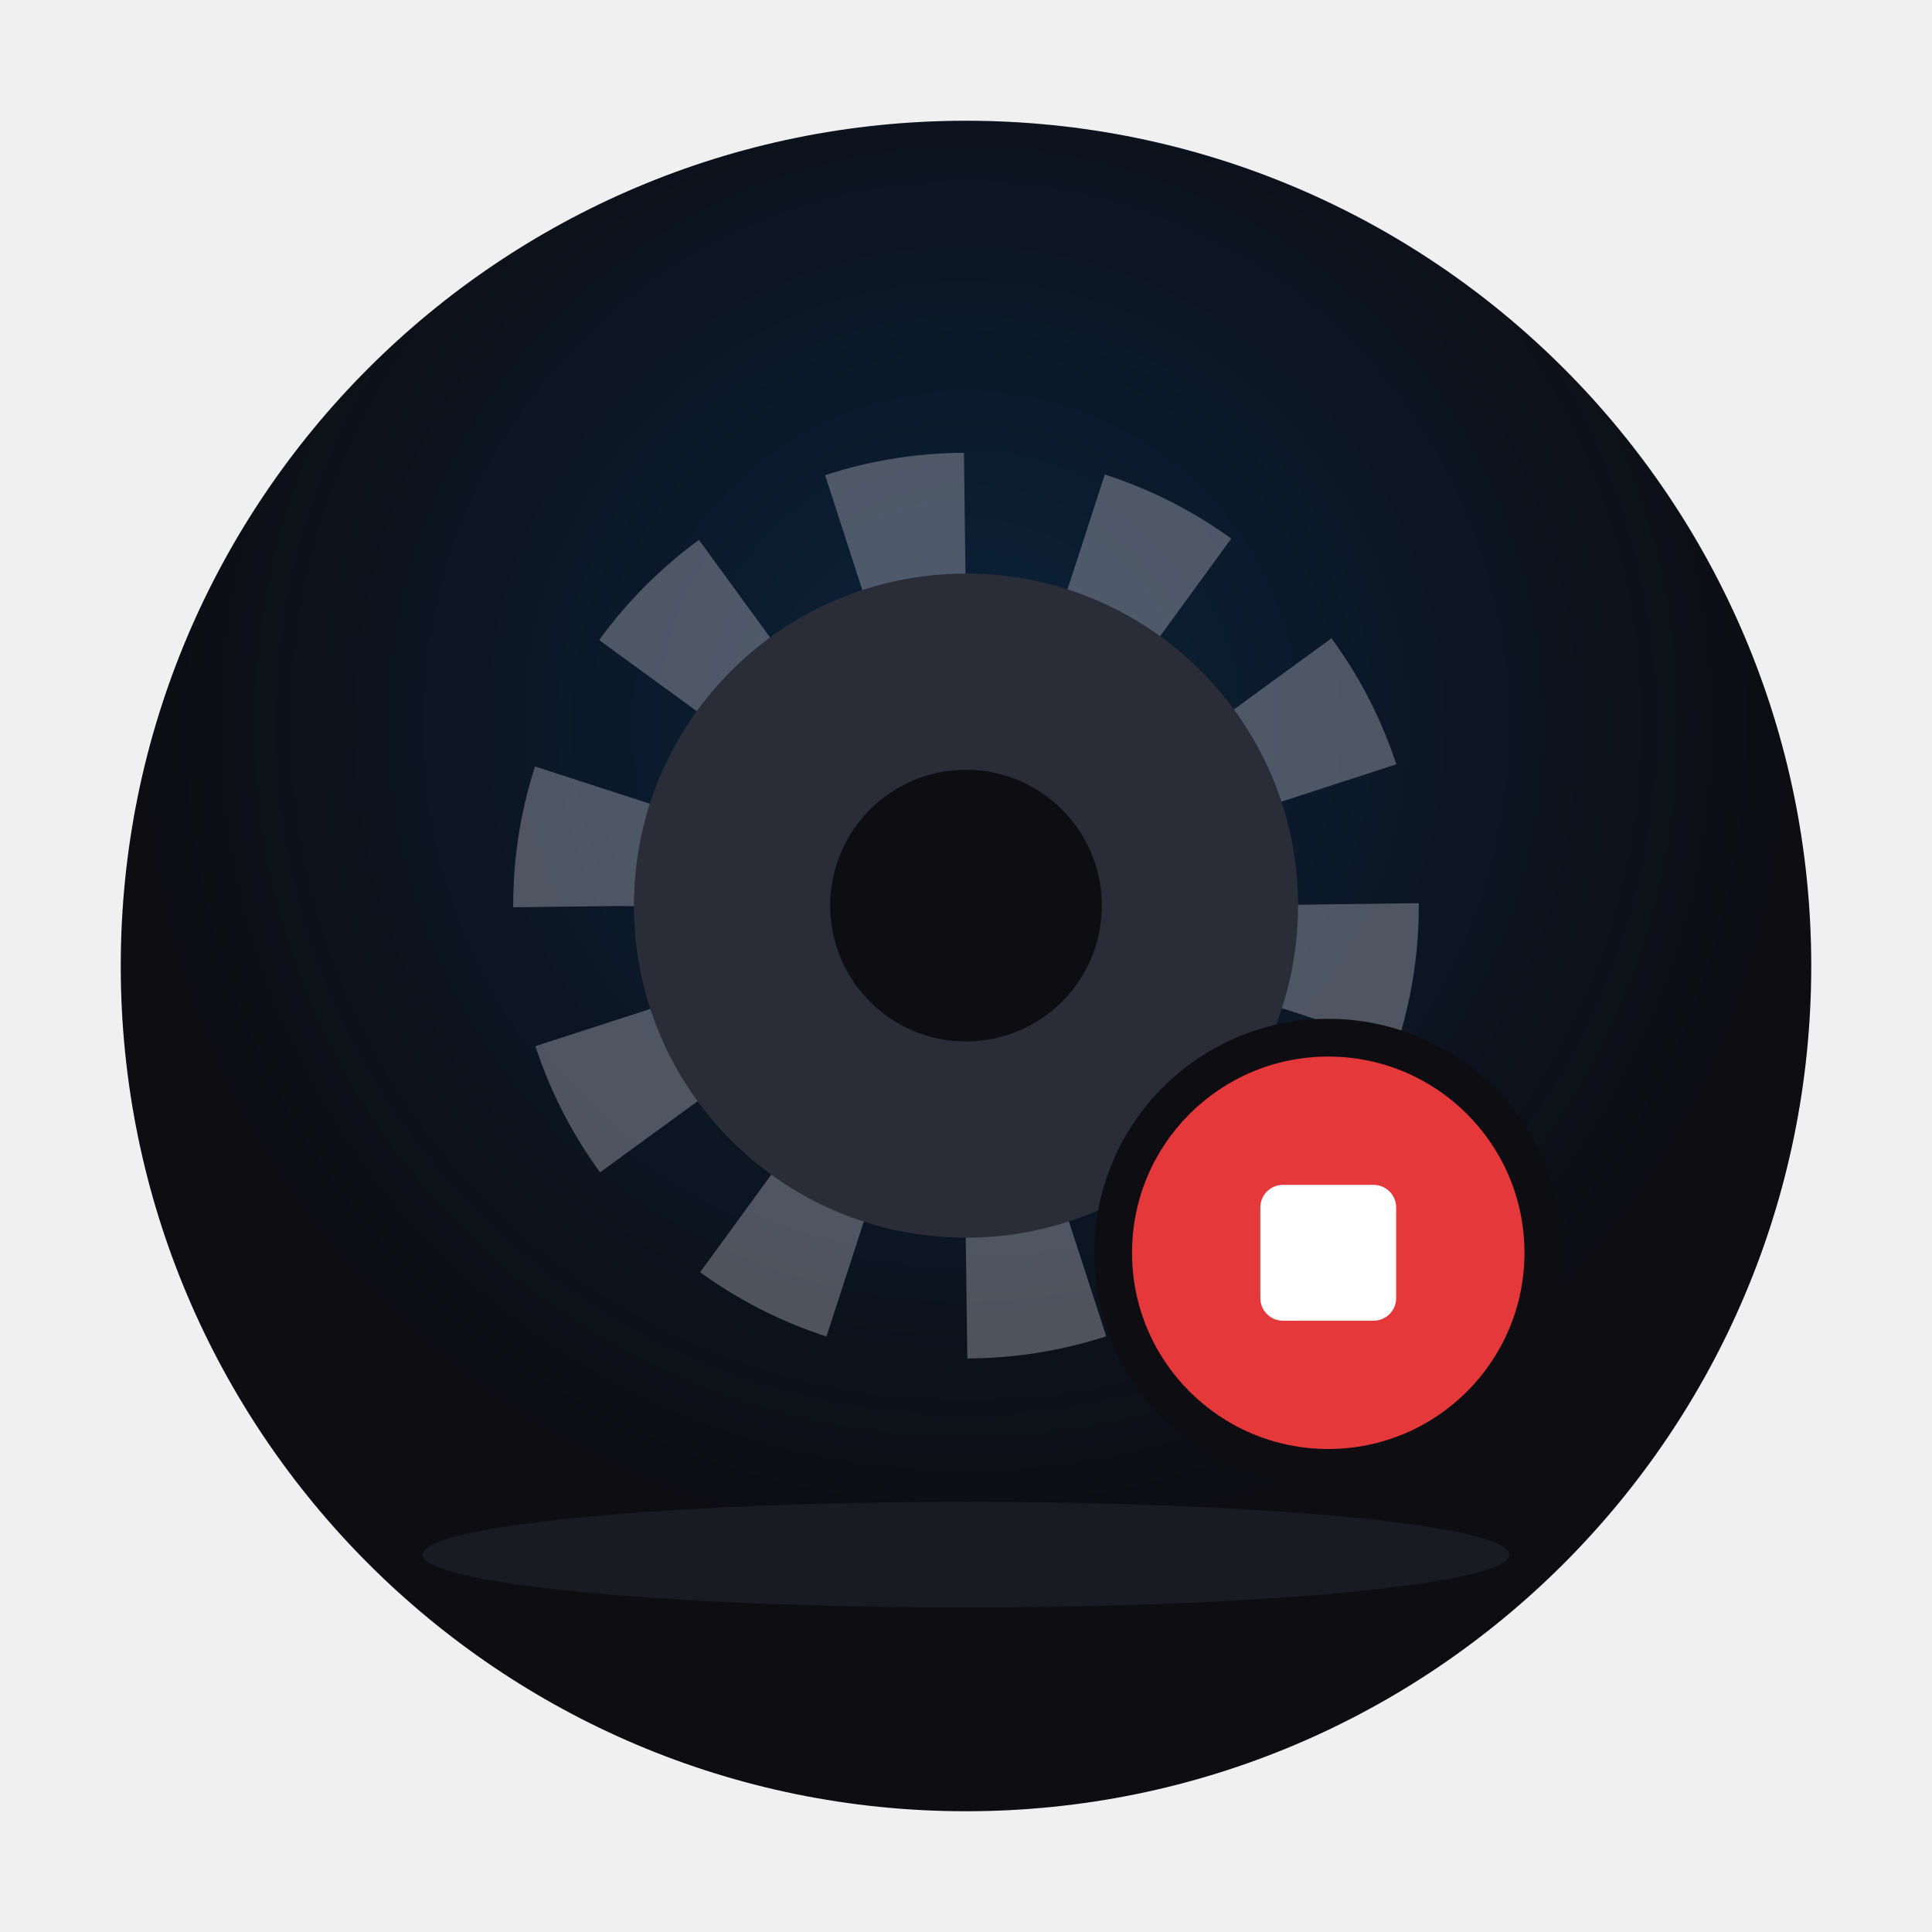
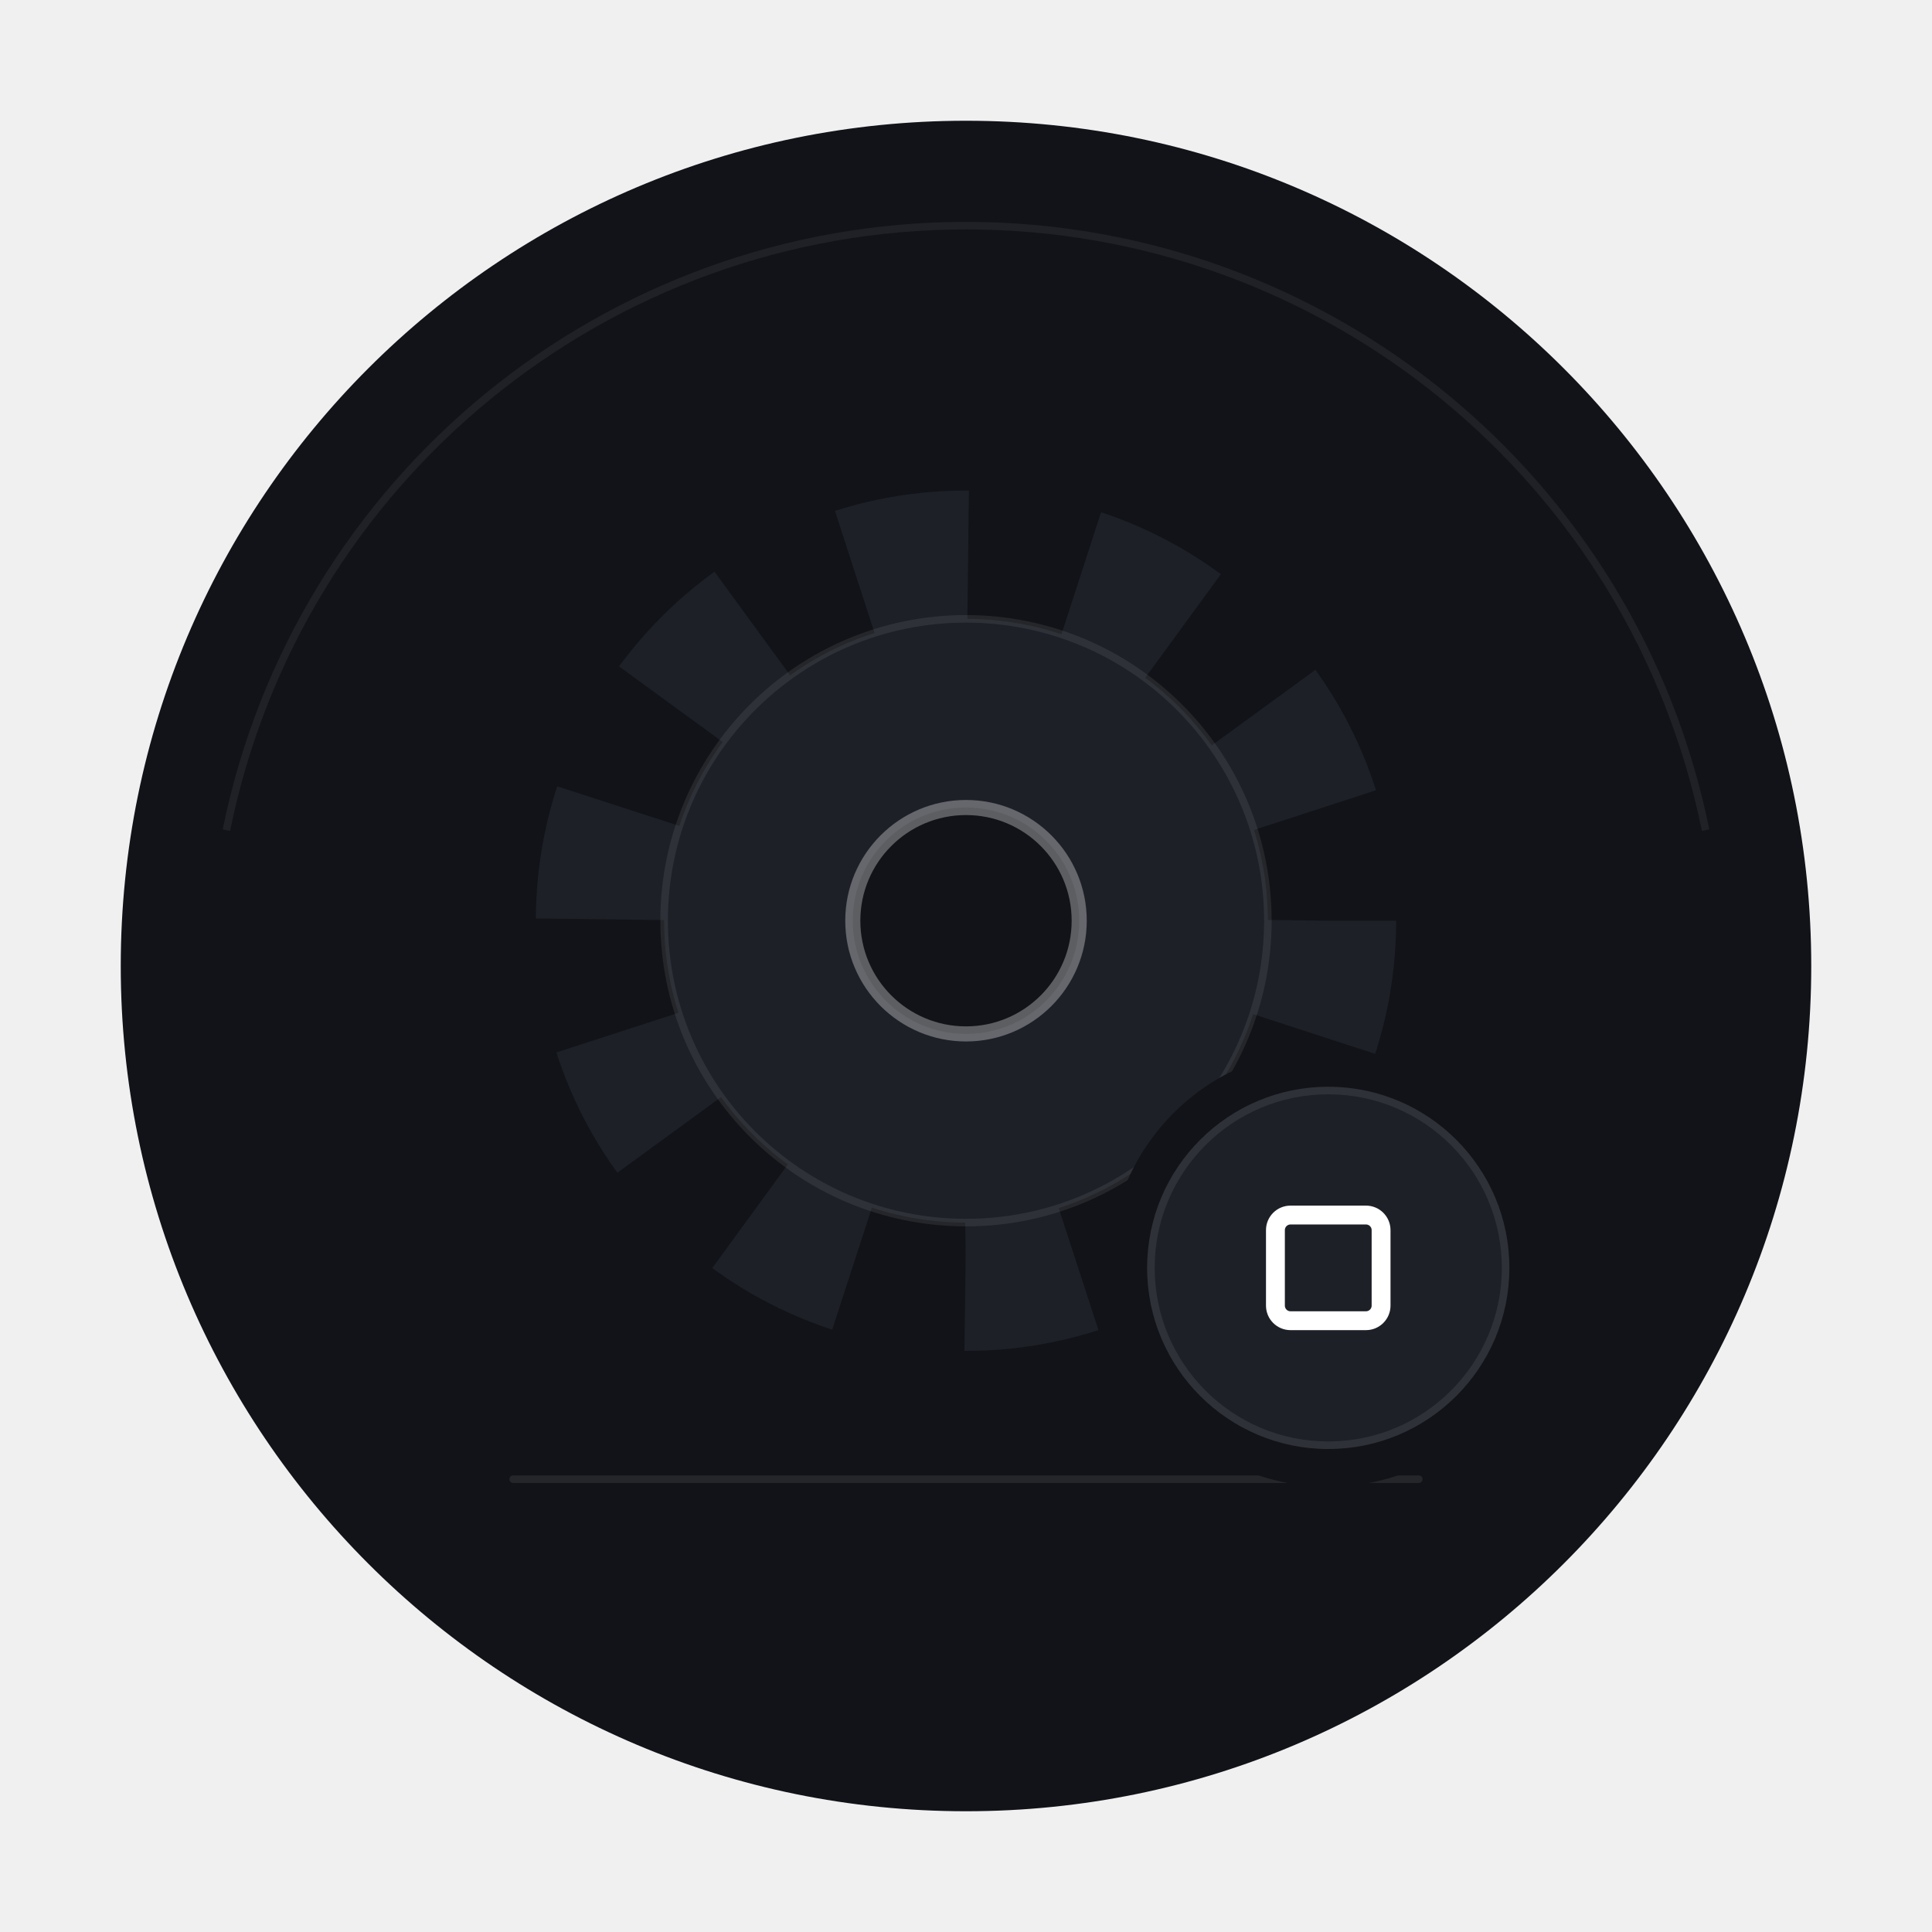
<svg xmlns="http://www.w3.org/2000/svg" width="256" height="256" viewBox="0 0 256 256">
-   <defs>
-     <radialGradient id="glow" cx="128" cy="96" r="110" gradientUnits="userSpaceOnUse">
-       <stop offset="0" stop-color="#0070D1" stop-opacity="0.22" />
-       <stop offset="1" stop-color="#0070D1" stop-opacity="0" />
-     </radialGradient>
-     <linearGradient id="body" x1="0" y1="40" x2="0" y2="104" gradientUnits="userSpaceOnUse">
-       <stop offset="0" stop-color="#0070D1" />
-       <stop offset="0.55" stop-color="#003791" />
-       <stop offset="1" stop-color="#00205B" />
-     </linearGradient>
-   </defs>
-   <circle cx="128" cy="128" r="112" fill="#0D0D12" />
-   <circle cx="128" cy="128" r="112" fill="url(#glow)" />
-   <ellipse cx="128" cy="206" rx="72" ry="7" fill="#1A1A22" />
-   <g transform="translate(128 120)">
-     <circle r="50" fill="none" stroke="#A0A3AD" stroke-opacity="0.45" stroke-width="20" stroke-dasharray="15.7 15.7" />
-     <circle r="44" fill="#2A2D38" />
-     <circle r="18" fill="#0D0D12" />
+   <circle cx="128" cy="128" r="112" fill="#111318" />
+   <path d="M30 110a100 100 0 0 1 196 0" fill="none" stroke="#FFFFFF" stroke-opacity="0.06" />
+   <path d="M68 196h120" stroke="#FFFFFF" stroke-opacity="0.08" stroke-linecap="round" />
+   <g transform="translate(128 122)">
+     <circle r="48" fill="none" stroke="#1D2027" stroke-width="18" stroke-dasharray="15.1 15.1" />
+     <circle r="40" fill="#1D2027" stroke="#FFFFFF" stroke-opacity="0.08" />
+     <circle r="15" fill="#111318" stroke="#FFFFFF" stroke-opacity="0.32" stroke-width="2" />
  </g>
-   <g transform="translate(176 166)">
-     <circle r="31" fill="#0D0D12" />
-     <circle r="26" fill="#E5383B" />
-     <rect x="-9" y="-9" width="18" height="18" rx="3" fill="#FFFFFF" />
+   <g transform="translate(176 168)">
+     <circle r="29" fill="#111318" />
+     <circle r="24" fill="#1D2027" />
+     <circle r="23.5" fill="none" stroke="#FFFFFF" stroke-opacity="0.08" />
+     <rect x="-7" y="-7" width="14" height="14" rx="2" fill="none" stroke="#FFFFFF" stroke-width="2.5" stroke-linecap="round" stroke-linejoin="round" />
  </g>
</svg>
